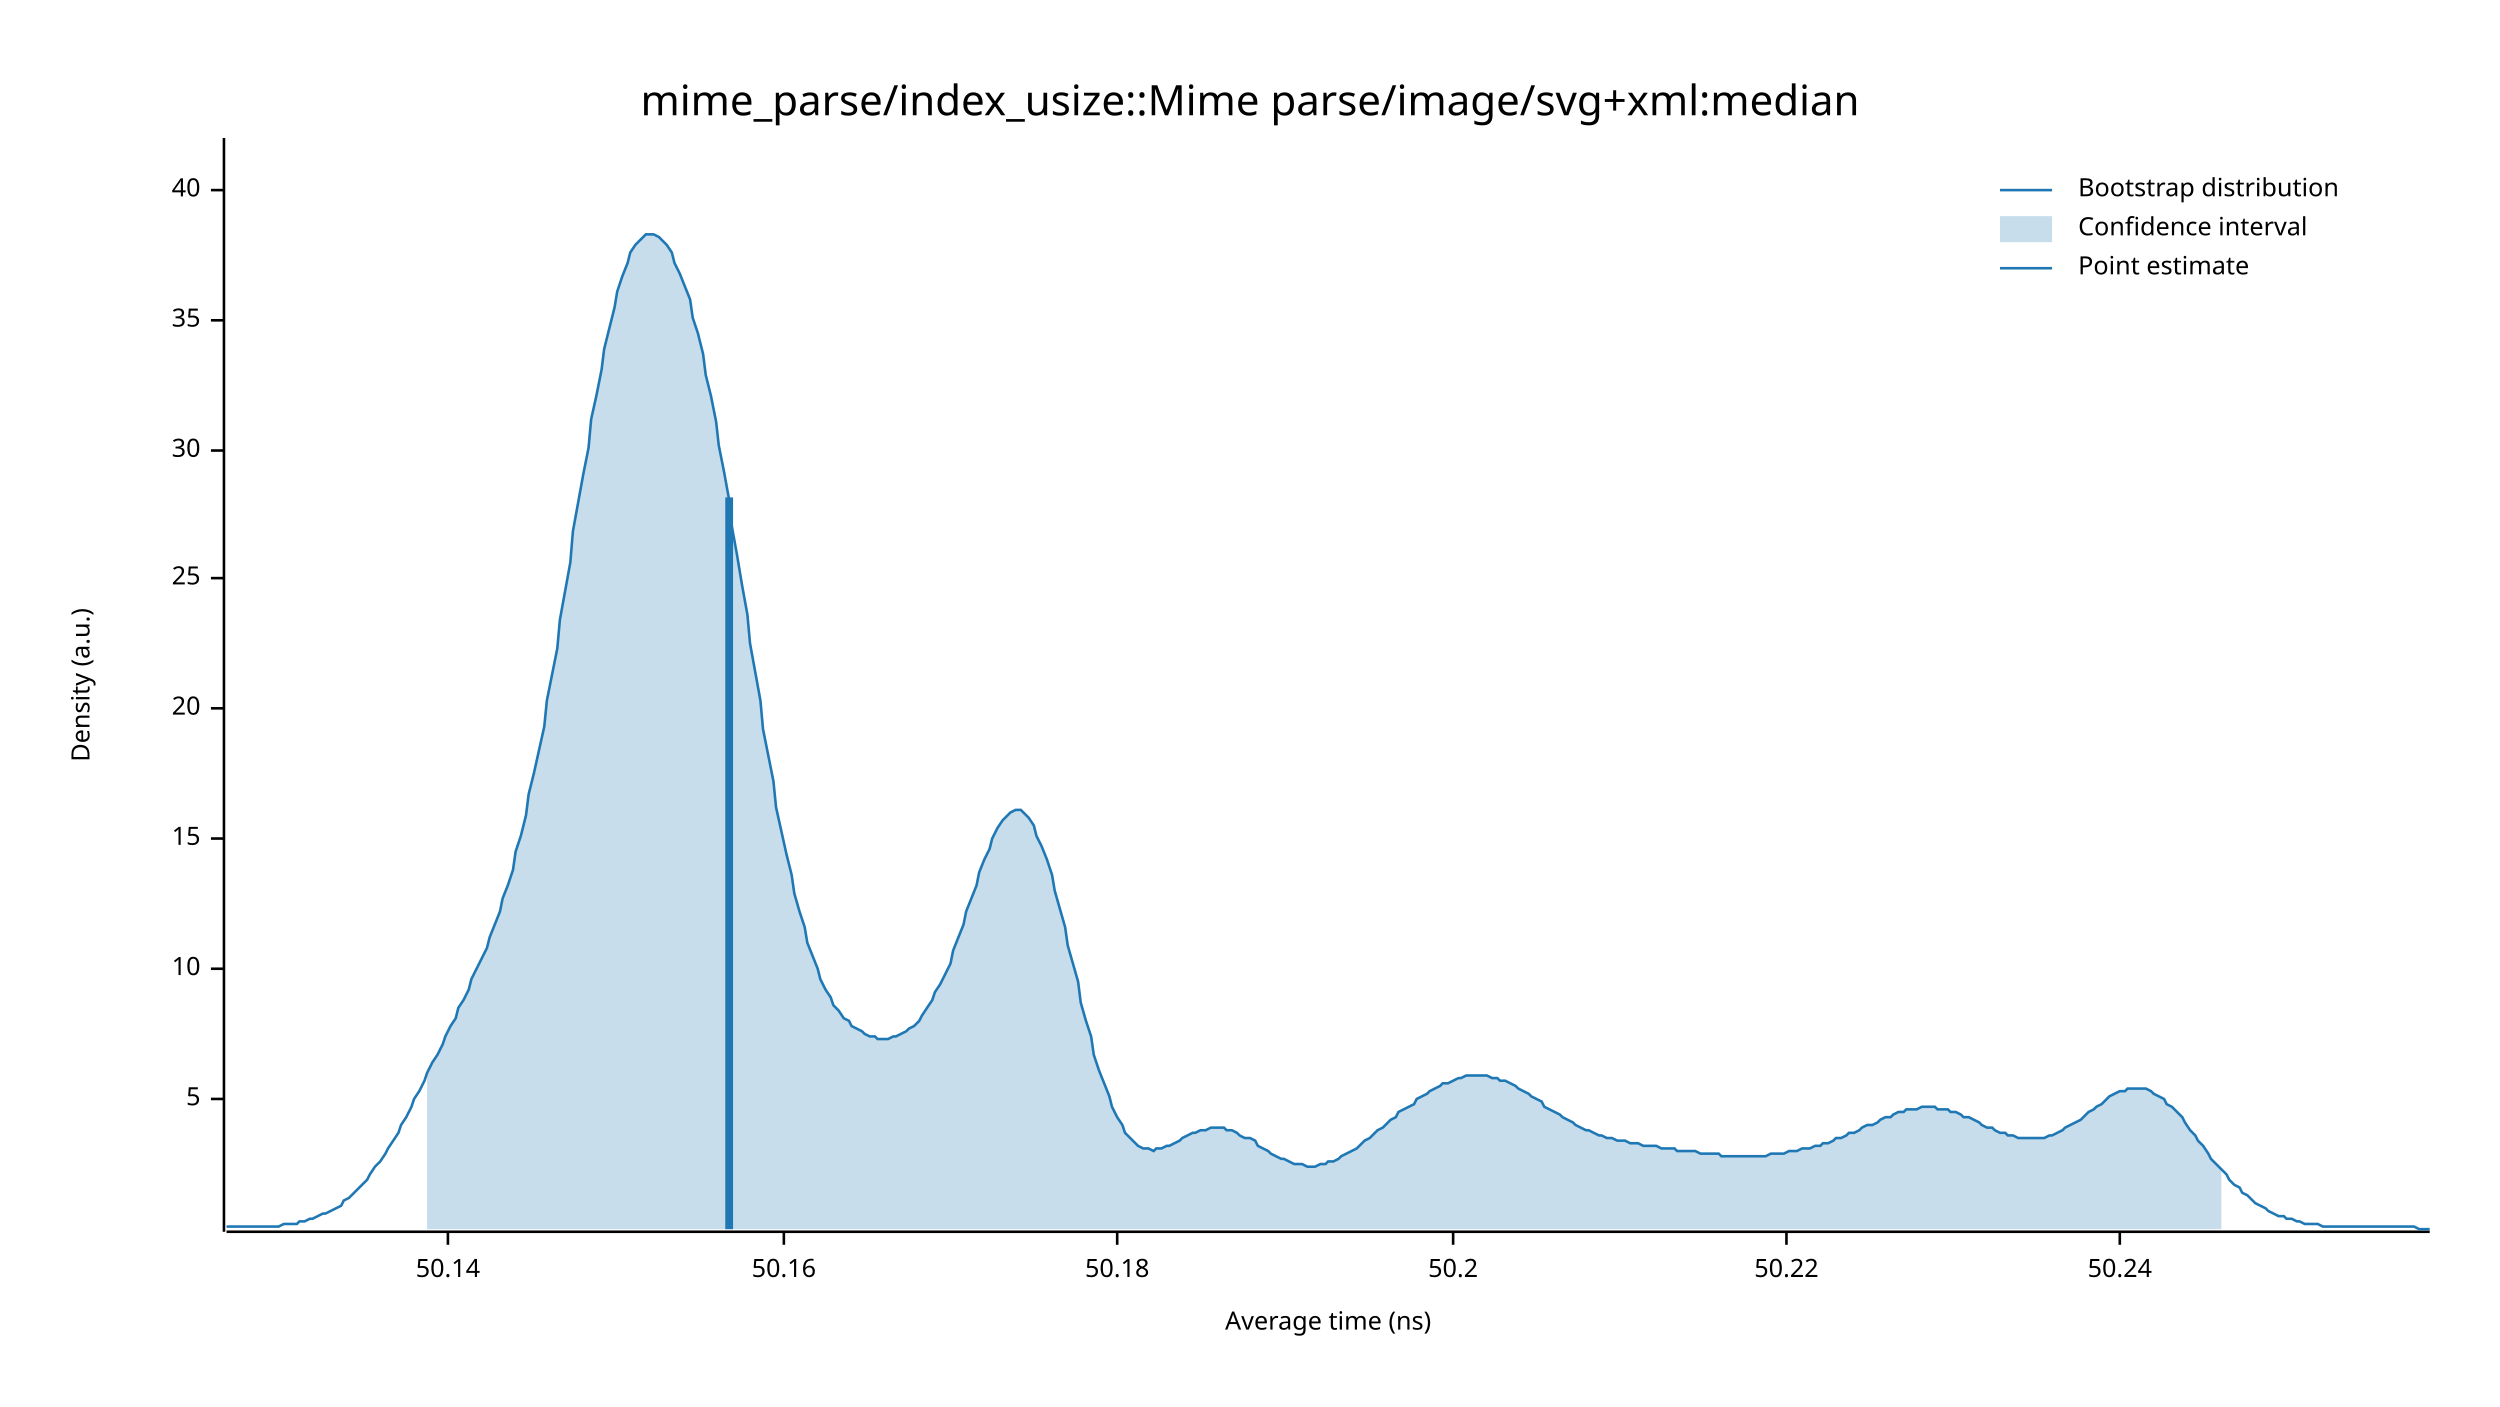
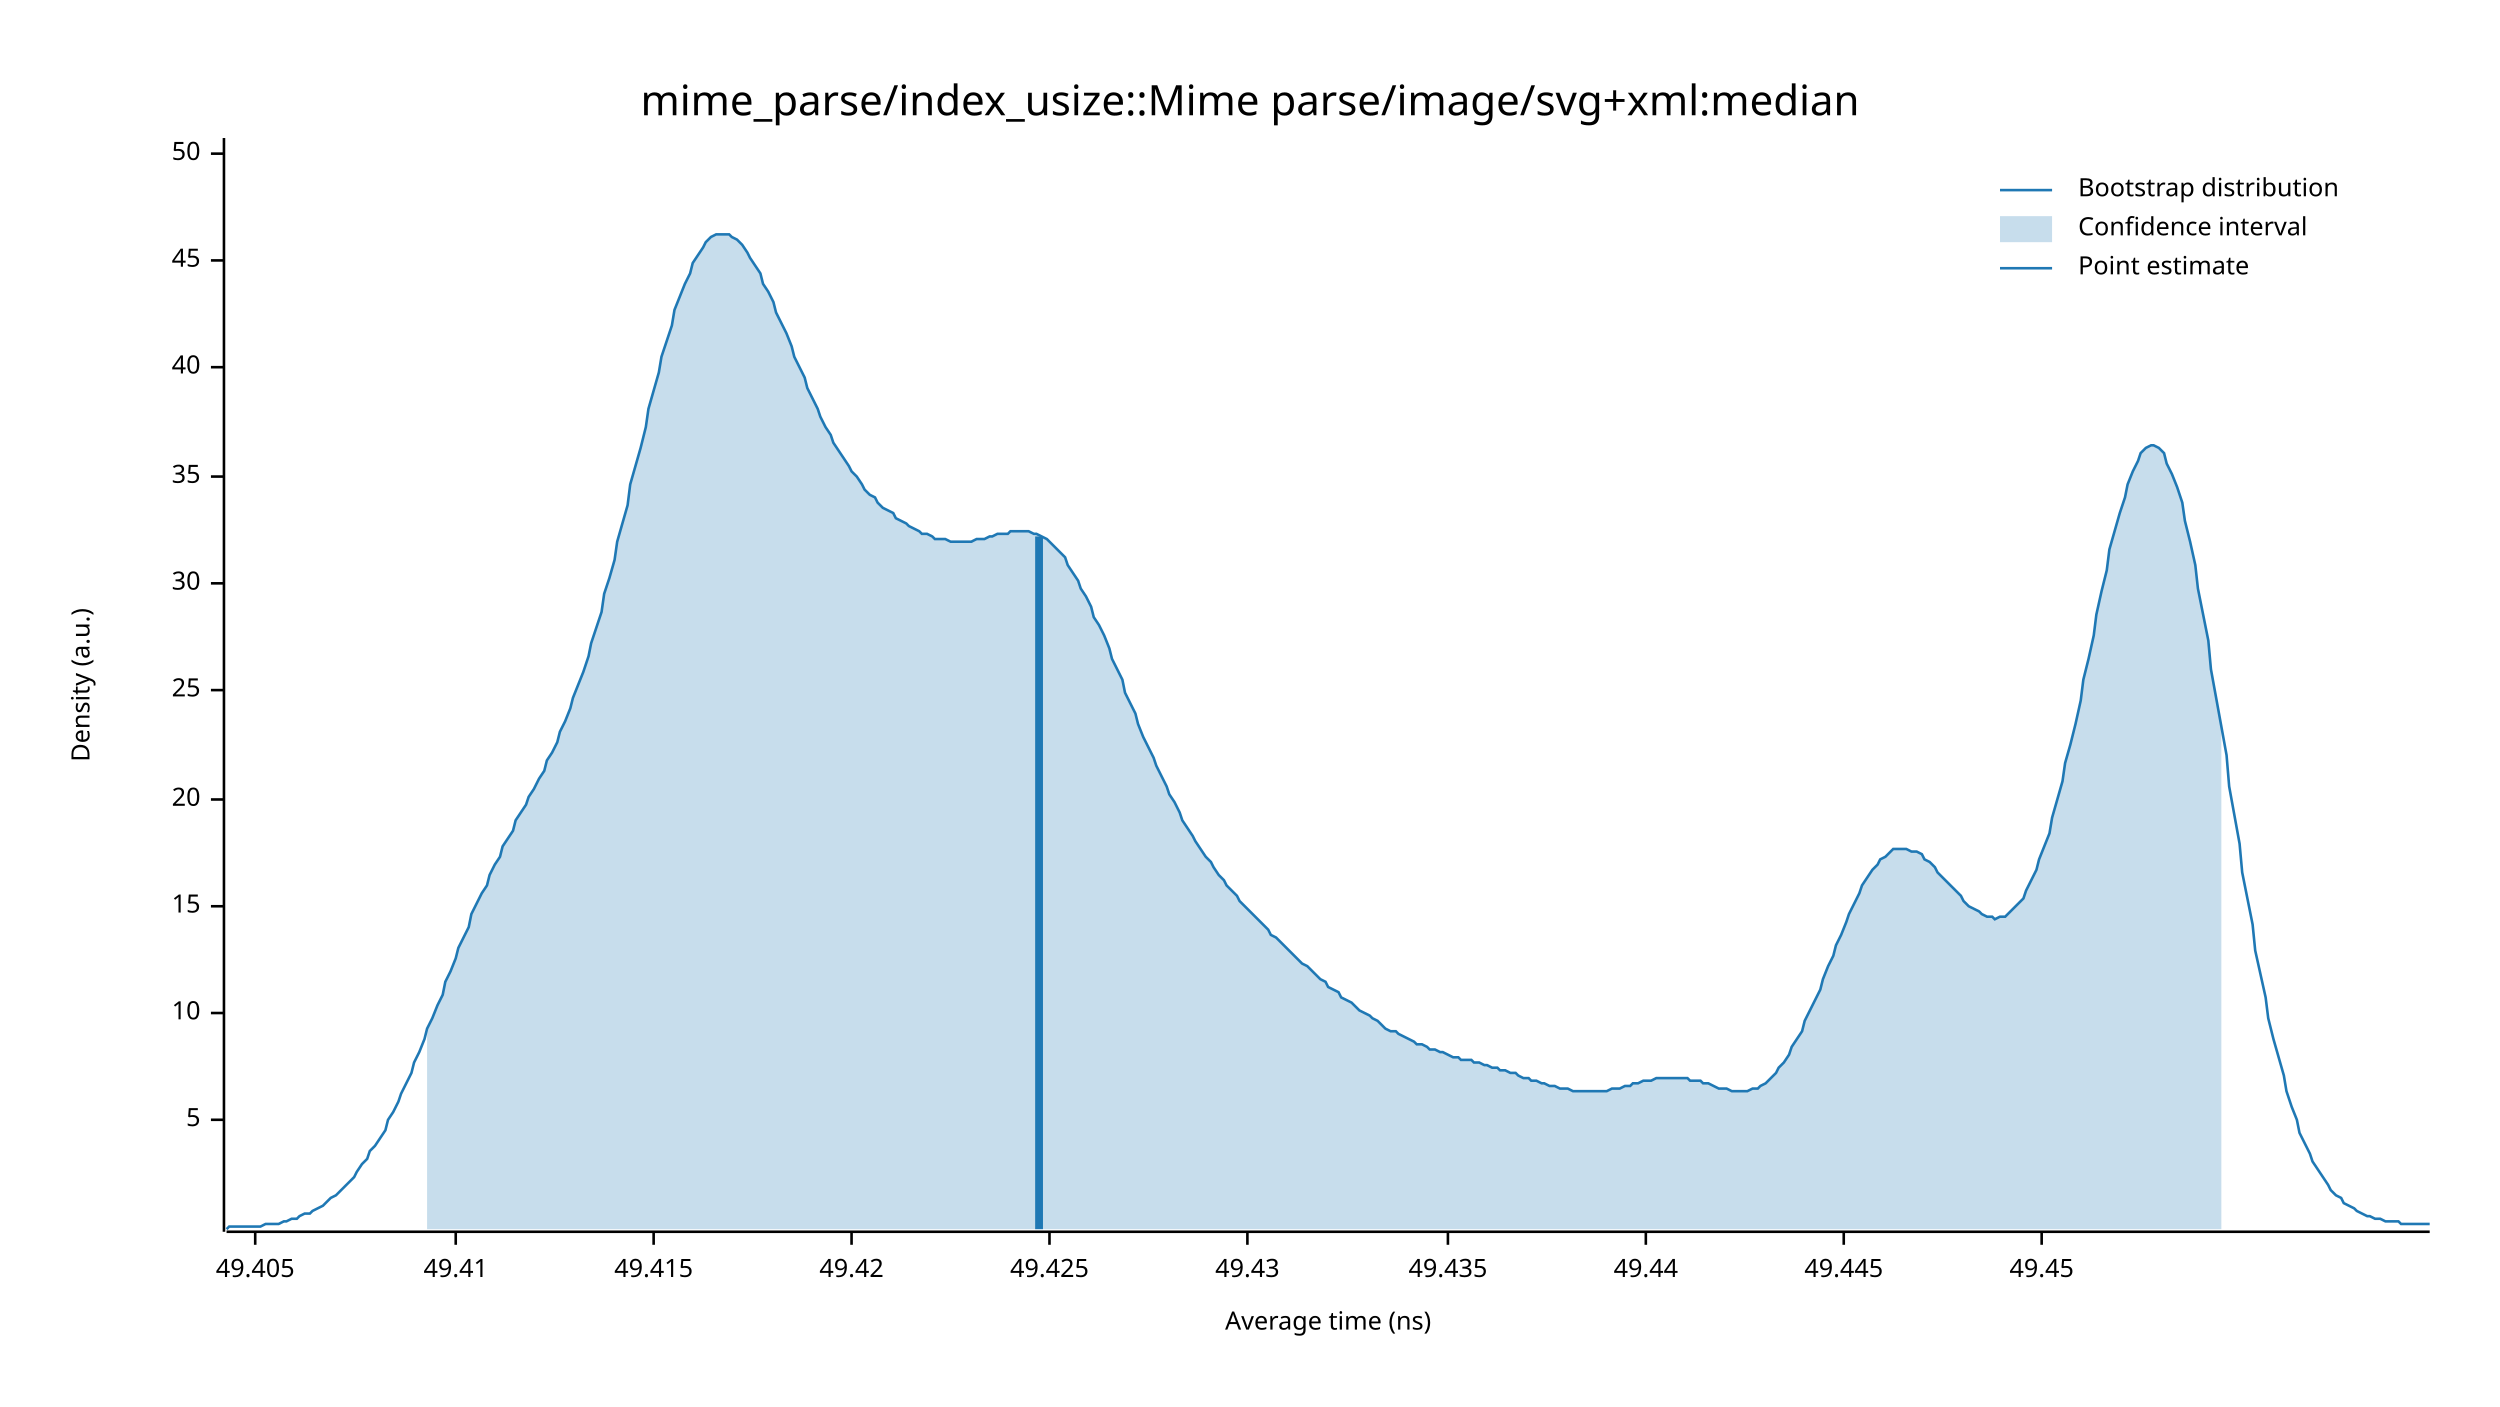
<svg xmlns="http://www.w3.org/2000/svg" width="960" height="540" viewBox="0 0 960 540">
  <text x="480" y="32" dy="0.76em" text-anchor="middle" font-family="sans-serif" font-size="16.129" opacity="1" fill="#000000">
mime_parse/index_usize::Mime parse/image/svg+xml:median
</text>
  <text x="27" y="263" dy="0.76em" text-anchor="middle" font-family="sans-serif" font-size="9.677" opacity="1" fill="#000000" transform="rotate(270, 27, 263)">
Density (a.u.)
</text>
  <text x="510" y="513" dy="-0.5ex" text-anchor="middle" font-family="sans-serif" font-size="9.677" opacity="1" fill="#000000">
Average time (ns)
</text>
  <polyline fill="none" opacity="1" stroke="#000000" stroke-width="1" points="86,53 86,473 " />
-   <text x="77" y="422" dy="0.5ex" text-anchor="end" font-family="sans-serif" font-size="9.677" opacity="1" fill="#000000">
+   <text x="77" y="430" dy="0.5ex" text-anchor="end" font-family="sans-serif" font-size="9.677" opacity="1" fill="#000000">
5
</text>
-   <polyline fill="none" opacity="1" stroke="#000000" stroke-width="1" points="81,422 86,422 " />
-   <text x="77" y="372" dy="0.5ex" text-anchor="end" font-family="sans-serif" font-size="9.677" opacity="1" fill="#000000">
+   <polyline fill="none" opacity="1" stroke="#000000" stroke-width="1" points="81,430 86,430 " />
+   <text x="77" y="389" dy="0.5ex" text-anchor="end" font-family="sans-serif" font-size="9.677" opacity="1" fill="#000000">
10
</text>
-   <polyline fill="none" opacity="1" stroke="#000000" stroke-width="1" points="81,372 86,372 " />
-   <text x="77" y="322" dy="0.5ex" text-anchor="end" font-family="sans-serif" font-size="9.677" opacity="1" fill="#000000">
+   <polyline fill="none" opacity="1" stroke="#000000" stroke-width="1" points="81,389 86,389 " />
+   <text x="77" y="348" dy="0.5ex" text-anchor="end" font-family="sans-serif" font-size="9.677" opacity="1" fill="#000000">
15
</text>
-   <polyline fill="none" opacity="1" stroke="#000000" stroke-width="1" points="81,322 86,322 " />
-   <text x="77" y="272" dy="0.5ex" text-anchor="end" font-family="sans-serif" font-size="9.677" opacity="1" fill="#000000">
+   <polyline fill="none" opacity="1" stroke="#000000" stroke-width="1" points="81,348 86,348 " />
+   <text x="77" y="307" dy="0.5ex" text-anchor="end" font-family="sans-serif" font-size="9.677" opacity="1" fill="#000000">
20
</text>
-   <polyline fill="none" opacity="1" stroke="#000000" stroke-width="1" points="81,272 86,272 " />
-   <text x="77" y="222" dy="0.5ex" text-anchor="end" font-family="sans-serif" font-size="9.677" opacity="1" fill="#000000">
+   <polyline fill="none" opacity="1" stroke="#000000" stroke-width="1" points="81,307 86,307 " />
+   <text x="77" y="265" dy="0.5ex" text-anchor="end" font-family="sans-serif" font-size="9.677" opacity="1" fill="#000000">
25
</text>
-   <polyline fill="none" opacity="1" stroke="#000000" stroke-width="1" points="81,222 86,222 " />
-   <text x="77" y="173" dy="0.5ex" text-anchor="end" font-family="sans-serif" font-size="9.677" opacity="1" fill="#000000">
+   <polyline fill="none" opacity="1" stroke="#000000" stroke-width="1" points="81,265 86,265 " />
+   <text x="77" y="224" dy="0.5ex" text-anchor="end" font-family="sans-serif" font-size="9.677" opacity="1" fill="#000000">
30
</text>
-   <polyline fill="none" opacity="1" stroke="#000000" stroke-width="1" points="81,173 86,173 " />
-   <text x="77" y="123" dy="0.5ex" text-anchor="end" font-family="sans-serif" font-size="9.677" opacity="1" fill="#000000">
+   <polyline fill="none" opacity="1" stroke="#000000" stroke-width="1" points="81,224 86,224 " />
+   <text x="77" y="183" dy="0.5ex" text-anchor="end" font-family="sans-serif" font-size="9.677" opacity="1" fill="#000000">
35
</text>
-   <polyline fill="none" opacity="1" stroke="#000000" stroke-width="1" points="81,123 86,123 " />
-   <text x="77" y="73" dy="0.5ex" text-anchor="end" font-family="sans-serif" font-size="9.677" opacity="1" fill="#000000">
+   <polyline fill="none" opacity="1" stroke="#000000" stroke-width="1" points="81,183 86,183 " />
+   <text x="77" y="141" dy="0.5ex" text-anchor="end" font-family="sans-serif" font-size="9.677" opacity="1" fill="#000000">
40
</text>
-   <polyline fill="none" opacity="1" stroke="#000000" stroke-width="1" points="81,73 86,73 " />
+   <polyline fill="none" opacity="1" stroke="#000000" stroke-width="1" points="81,141 86,141 " />
+   <text x="77" y="100" dy="0.5ex" text-anchor="end" font-family="sans-serif" font-size="9.677" opacity="1" fill="#000000">
+ 45
+ </text>
+   <polyline fill="none" opacity="1" stroke="#000000" stroke-width="1" points="81,100 86,100 " />
+   <text x="77" y="59" dy="0.5ex" text-anchor="end" font-family="sans-serif" font-size="9.677" opacity="1" fill="#000000">
+ 50
+ </text>
+   <polyline fill="none" opacity="1" stroke="#000000" stroke-width="1" points="81,59 86,59 " />
  <polyline fill="none" opacity="1" stroke="#000000" stroke-width="1" points="87,473 933,473 " />
-   <text x="172" y="483" dy="0.76em" text-anchor="middle" font-family="sans-serif" font-size="9.677" opacity="1" fill="#000000">
- 50.14
+   <text x="98" y="483" dy="0.76em" text-anchor="middle" font-family="sans-serif" font-size="9.677" opacity="1" fill="#000000">
+ 49.405
</text>
-   <polyline fill="none" opacity="1" stroke="#000000" stroke-width="1" points="172,473 172,478 " />
-   <text x="301" y="483" dy="0.76em" text-anchor="middle" font-family="sans-serif" font-size="9.677" opacity="1" fill="#000000">
- 50.16
+   <polyline fill="none" opacity="1" stroke="#000000" stroke-width="1" points="98,473 98,478 " />
+   <text x="175" y="483" dy="0.76em" text-anchor="middle" font-family="sans-serif" font-size="9.677" opacity="1" fill="#000000">
+ 49.41
</text>
-   <polyline fill="none" opacity="1" stroke="#000000" stroke-width="1" points="301,473 301,478 " />
-   <text x="429" y="483" dy="0.76em" text-anchor="middle" font-family="sans-serif" font-size="9.677" opacity="1" fill="#000000">
- 50.18
+   <polyline fill="none" opacity="1" stroke="#000000" stroke-width="1" points="175,473 175,478 " />
+   <text x="251" y="483" dy="0.76em" text-anchor="middle" font-family="sans-serif" font-size="9.677" opacity="1" fill="#000000">
+ 49.415
</text>
-   <polyline fill="none" opacity="1" stroke="#000000" stroke-width="1" points="429,473 429,478 " />
-   <text x="558" y="483" dy="0.76em" text-anchor="middle" font-family="sans-serif" font-size="9.677" opacity="1" fill="#000000">
- 50.2
+   <polyline fill="none" opacity="1" stroke="#000000" stroke-width="1" points="251,473 251,478 " />
+   <text x="327" y="483" dy="0.76em" text-anchor="middle" font-family="sans-serif" font-size="9.677" opacity="1" fill="#000000">
+ 49.42
</text>
-   <polyline fill="none" opacity="1" stroke="#000000" stroke-width="1" points="558,473 558,478 " />
-   <text x="686" y="483" dy="0.76em" text-anchor="middle" font-family="sans-serif" font-size="9.677" opacity="1" fill="#000000">
- 50.22
+   <polyline fill="none" opacity="1" stroke="#000000" stroke-width="1" points="327,473 327,478 " />
+   <text x="403" y="483" dy="0.76em" text-anchor="middle" font-family="sans-serif" font-size="9.677" opacity="1" fill="#000000">
+ 49.425
</text>
-   <polyline fill="none" opacity="1" stroke="#000000" stroke-width="1" points="686,473 686,478 " />
-   <text x="814" y="483" dy="0.76em" text-anchor="middle" font-family="sans-serif" font-size="9.677" opacity="1" fill="#000000">
- 50.24
+   <polyline fill="none" opacity="1" stroke="#000000" stroke-width="1" points="403,473 403,478 " />
+   <text x="479" y="483" dy="0.76em" text-anchor="middle" font-family="sans-serif" font-size="9.677" opacity="1" fill="#000000">
+ 49.43
</text>
-   <polyline fill="none" opacity="1" stroke="#000000" stroke-width="1" points="814,473 814,478 " />
-   <polyline fill="none" opacity="1" stroke="#1F78B4" stroke-width="1" points="87,471 88,471 90,471 92,471 93,471 95,471 97,471 98,471 100,471 102,471 103,471 105,471 107,471 109,470 110,470 112,470 114,470 115,469 117,469 119,468 120,468 122,467 124,466 125,466 127,465 129,464 131,463 132,461 134,460 136,458 137,457 139,455 141,453 142,451 144,448 146,446 148,443 149,441 151,438 153,435 154,432 156,429 158,425 159,422 161,419 163,415 164,412 166,408 168,405 170,401 171,398 173,394 175,391 176,387 178,384 180,380 181,376 183,372 185,368 187,364 188,360 190,355 192,350 193,345 195,340 197,334 198,327 200,321 202,313 203,305 205,297 207,288 209,279 210,269 212,259 214,249 215,238 217,227 219,216 220,204 222,193 224,182 226,172 227,161 229,152 231,142 232,134 234,126 236,118 237,112 239,106 241,101 242,97 244,94 246,92 248,90 249,90 251,90 253,91 254,92 256,94 258,97 259,101 261,105 263,110 265,115 266,122 268,128 270,136 271,144 273,152 275,162 276,171 278,181 280,192 281,202 283,213 285,225 287,236 288,247 290,258 292,269 293,280 295,290 297,300 298,310 300,319 302,328 304,336 305,343 307,350 309,356 310,362 312,367 314,372 315,376 317,380 319,383 320,386 322,388 324,391 326,392 327,394 329,395 331,396 332,397 334,398 336,398 337,399 339,399 341,399 343,398 344,398 346,397 348,396 349,395 351,394 353,392 354,390 356,387 358,384 359,381 361,378 363,374 365,370 366,365 368,360 370,355 371,350 373,345 375,340 376,335 378,330 380,326 381,322 383,318 385,315 387,313 388,312 390,311 392,311 393,312 395,314 397,317 398,321 400,325 402,330 404,336 405,342 407,349 409,356 410,363 412,370 414,377 415,385 417,392 419,398 420,405 422,411 424,416 426,421 427,425 429,429 431,432 432,435 434,437 436,439 437,440 439,441 441,441 443,442 444,441 446,441 448,440 449,440 451,439 453,438 454,437 456,436 458,435 459,435 461,434 463,434 465,433 466,433 468,433 470,433 471,434 473,434 475,435 476,436 478,437 480,437 482,438 483,440 485,441 487,442 488,443 490,444 492,445 493,445 495,446 497,447 498,447 500,447 502,448 504,448 505,448 507,447 509,447 510,446 512,446 514,445 515,444 517,443 519,442 521,441 522,440 524,438 526,437 527,436 529,434 531,433 532,432 534,430 536,429 537,427 539,426 541,425 543,424 544,422 546,421 548,420 549,419 551,418 553,417 554,416 556,416 558,415 560,414 561,414 563,413 565,413 566,413 568,413 570,413 571,413 573,414 575,414 576,415 578,415 580,416 582,417 583,418 585,419 587,420 588,421 590,422 592,423 593,425 595,426 597,427 599,428 600,429 602,430 604,431 605,432 607,433 609,434 610,434 612,435 614,436 615,436 617,437 619,437 621,438 622,438 624,438 626,439 627,439 629,439 631,440 632,440 634,440 636,440 638,441 639,441 641,441 643,441 644,442 646,442 648,442 649,442 651,442 653,443 654,443 656,443 658,443 660,443 661,444 663,444 665,444 666,444 668,444 670,444 671,444 673,444 675,444 676,444 678,444 680,443 682,443 683,443 685,443 687,442 688,442 690,442 692,441 693,441 695,441 697,440 699,440 700,439 702,439 704,438 705,437 707,437 709,436 710,435 712,435 714,434 715,433 717,432 719,432 721,431 722,430 724,429 726,429 727,428 729,427 731,427 732,426 734,426 736,426 738,425 739,425 741,425 743,425 744,426 746,426 748,426 749,427 751,427 753,428 754,429 756,429 758,430 760,431 761,432 763,433 765,433 766,434 768,435 770,435 771,436 773,436 775,437 777,437 778,437 780,437 782,437 783,437 785,437 787,436 788,436 790,435 792,434 793,433 795,432 797,431 799,430 800,429 802,427 804,426 805,425 807,424 809,422 810,421 812,420 814,419 816,419 817,418 819,418 821,418 822,418 824,418 826,419 827,420 829,421 831,422 832,424 834,425 836,427 838,429 839,431 841,434 843,436 844,438 846,440 848,443 849,445 851,447 853,449 855,451 856,453 858,455 860,456 861,458 863,459 865,461 866,462 868,463 870,464 871,465 873,466 875,467 877,467 878,468 880,468 882,469 883,469 885,470 887,470 888,470 890,470 892,471 894,471 895,471 897,471 899,471 900,471 902,471 904,471 905,471 907,471 909,471 910,471 912,471 914,471 916,471 917,471 919,471 921,471 922,471 924,471 926,471 927,471 929,472 931,472 933,472 " />
-   <polygon opacity="0.25" fill="#1F78B4" points="164,412 166,408 168,405 170,401 171,398 173,394 175,391 176,387 178,384 180,380 181,376 183,372 185,368 187,364 188,360 190,355 192,350 193,345 195,340 197,334 198,327 200,321 202,313 203,305 205,297 207,288 209,279 210,269 212,259 214,249 215,238 217,227 219,216 220,204 222,193 224,182 226,172 227,161 229,152 231,142 232,134 234,126 236,118 237,112 239,106 241,101 242,97 244,94 246,92 248,90 249,90 251,90 253,91 254,92 256,94 258,97 259,101 261,105 263,110 265,115 266,122 268,128 270,136 271,144 273,152 275,162 276,171 278,181 280,192 281,202 283,213 285,225 287,236 288,247 290,258 292,269 293,280 295,290 297,300 298,310 300,319 302,328 304,336 305,343 307,350 309,356 310,362 312,367 314,372 315,376 317,380 319,383 320,386 322,388 324,391 326,392 327,394 329,395 331,396 332,397 334,398 336,398 337,399 339,399 341,399 343,398 344,398 346,397 348,396 349,395 351,394 353,392 354,390 356,387 358,384 359,381 361,378 363,374 365,370 366,365 368,360 370,355 371,350 373,345 375,340 376,335 378,330 380,326 381,322 383,318 385,315 387,313 388,312 390,311 392,311 393,312 395,314 397,317 398,321 400,325 402,330 404,336 405,342 407,349 409,356 410,363 412,370 414,377 415,385 417,392 419,398 420,405 422,411 424,416 426,421 427,425 429,429 431,432 432,435 434,437 436,439 437,440 439,441 441,441 443,442 444,441 446,441 448,440 449,440 451,439 453,438 454,437 456,436 458,435 459,435 461,434 463,434 465,433 466,433 468,433 470,433 471,434 473,434 475,435 476,436 478,437 480,437 482,438 483,440 485,441 487,442 488,443 490,444 492,445 493,445 495,446 497,447 498,447 500,447 502,448 504,448 505,448 507,447 509,447 510,446 512,446 514,445 515,444 517,443 519,442 521,441 522,440 524,438 526,437 527,436 529,434 531,433 532,432 534,430 536,429 537,427 539,426 541,425 543,424 544,422 546,421 548,420 549,419 551,418 553,417 554,416 556,416 558,415 560,414 561,414 563,413 565,413 566,413 568,413 570,413 571,413 573,414 575,414 576,415 578,415 580,416 582,417 583,418 585,419 587,420 588,421 590,422 592,423 593,425 595,426 597,427 599,428 600,429 602,430 604,431 605,432 607,433 609,434 610,434 612,435 614,436 615,436 617,437 619,437 621,438 622,438 624,438 626,439 627,439 629,439 631,440 632,440 634,440 636,440 638,441 639,441 641,441 643,441 644,442 646,442 648,442 649,442 651,442 653,443 654,443 656,443 658,443 660,443 661,444 663,444 665,444 666,444 668,444 670,444 671,444 673,444 675,444 676,444 678,444 680,443 682,443 683,443 685,443 687,442 688,442 690,442 692,441 693,441 695,441 697,440 699,440 700,439 702,439 704,438 705,437 707,437 709,436 710,435 712,435 714,434 715,433 717,432 719,432 721,431 722,430 724,429 726,429 727,428 729,427 731,427 732,426 734,426 736,426 738,425 739,425 741,425 743,425 744,426 746,426 748,426 749,427 751,427 753,428 754,429 756,429 758,430 760,431 761,432 763,433 765,433 766,434 768,435 770,435 771,436 773,436 775,437 777,437 778,437 780,437 782,437 783,437 785,437 787,436 788,436 790,435 792,434 793,433 795,432 797,431 799,430 800,429 802,427 804,426 805,425 807,424 809,422 810,421 812,420 814,419 816,419 817,418 819,418 821,418 822,418 824,418 826,419 827,420 829,421 831,422 832,424 834,425 836,427 838,429 839,431 841,434 843,436 844,438 846,440 848,443 849,445 851,447 853,449 853,472 164,472 " />
-   <polyline fill="none" opacity="1" stroke="#1F78B4" stroke-width="3" points="280,472 280,191 " />
+   <polyline fill="none" opacity="1" stroke="#000000" stroke-width="1" points="479,473 479,478 " />
+   <text x="556" y="483" dy="0.76em" text-anchor="middle" font-family="sans-serif" font-size="9.677" opacity="1" fill="#000000">
+ 49.435
+ </text>
+   <polyline fill="none" opacity="1" stroke="#000000" stroke-width="1" points="556,473 556,478 " />
+   <text x="632" y="483" dy="0.76em" text-anchor="middle" font-family="sans-serif" font-size="9.677" opacity="1" fill="#000000">
+ 49.44
+ </text>
+   <polyline fill="none" opacity="1" stroke="#000000" stroke-width="1" points="632,473 632,478 " />
+   <text x="708" y="483" dy="0.76em" text-anchor="middle" font-family="sans-serif" font-size="9.677" opacity="1" fill="#000000">
+ 49.445
+ </text>
+   <polyline fill="none" opacity="1" stroke="#000000" stroke-width="1" points="708,473 708,478 " />
+   <text x="784" y="483" dy="0.76em" text-anchor="middle" font-family="sans-serif" font-size="9.677" opacity="1" fill="#000000">
+ 49.45
+ </text>
+   <polyline fill="none" opacity="1" stroke="#000000" stroke-width="1" points="784,473 784,478 " />
+   <polyline fill="none" opacity="1" stroke="#1F78B4" stroke-width="1" points="87,472 88,471 90,471 92,471 93,471 95,471 97,471 98,471 100,471 102,470 103,470 105,470 107,470 109,469 110,469 112,468 114,468 115,467 117,466 119,466 120,465 122,464 124,463 125,462 127,460 129,459 131,457 132,456 134,454 136,452 137,450 139,447 141,445 142,442 144,440 146,437 148,434 149,430 151,427 153,423 154,420 156,416 158,412 159,408 161,404 163,399 164,395 166,391 168,386 170,382 171,377 173,373 175,368 176,364 178,360 180,356 181,351 183,347 185,343 187,340 188,336 190,332 192,329 193,325 195,322 197,319 198,315 200,312 202,309 203,306 205,303 207,299 209,296 210,292 212,289 214,285 215,281 217,277 219,272 220,268 222,263 224,258 226,252 227,247 229,241 231,235 232,228 234,222 236,215 237,208 239,201 241,194 242,186 244,179 246,172 248,164 249,157 251,150 253,143 254,137 256,131 258,125 259,119 261,114 263,109 265,105 266,101 268,98 270,95 271,93 273,91 275,90 276,90 278,90 280,90 281,91 283,92 285,94 287,97 288,99 290,102 292,105 293,109 295,112 297,116 298,120 300,124 302,128 304,133 305,137 307,141 309,145 310,149 312,153 314,157 315,160 317,164 319,167 320,170 322,173 324,176 326,179 327,181 329,183 331,186 332,188 334,190 336,191 337,193 339,195 341,196 343,197 344,199 346,200 348,201 349,202 351,203 353,204 354,205 356,205 358,206 359,207 361,207 363,207 365,208 366,208 368,208 370,208 371,208 373,208 375,207 376,207 378,207 380,206 381,206 383,205 385,205 387,205 388,204 390,204 392,204 393,204 395,204 397,205 398,205 400,206 402,207 404,209 405,210 407,212 409,214 410,217 412,220 414,223 415,226 417,229 419,233 420,237 422,240 424,244 426,249 427,253 429,257 431,261 432,266 434,270 436,274 437,278 439,283 441,287 443,291 444,294 446,298 448,302 449,305 451,308 453,312 454,315 456,318 458,321 459,323 461,326 463,329 465,331 466,333 468,336 470,338 471,340 473,342 475,344 476,346 478,348 480,350 482,352 483,353 485,355 487,357 488,359 490,360 492,362 493,363 495,365 497,367 498,368 500,370 502,371 504,373 505,374 507,376 509,377 510,379 512,380 514,381 515,383 517,384 519,385 521,387 522,388 524,389 526,390 527,391 529,392 531,394 532,395 534,396 536,396 537,397 539,398 541,399 543,400 544,401 546,401 548,402 549,403 551,403 553,404 554,404 556,405 558,406 560,406 561,407 563,407 565,407 566,408 568,408 570,409 571,409 573,410 575,410 576,411 578,411 580,412 582,412 583,413 585,414 587,414 588,415 590,415 592,416 593,416 595,417 597,417 599,418 600,418 602,418 604,419 605,419 607,419 609,419 610,419 612,419 614,419 615,419 617,419 619,418 621,418 622,418 624,417 626,417 627,416 629,416 631,415 632,415 634,415 636,414 638,414 639,414 641,414 643,414 644,414 646,414 648,414 649,415 651,415 653,415 654,416 656,416 658,417 660,418 661,418 663,418 665,419 666,419 668,419 670,419 671,419 673,418 675,418 676,417 678,416 680,414 682,412 683,410 685,408 687,405 688,402 690,399 692,396 693,392 695,388 697,384 699,380 700,376 702,371 704,367 705,363 707,359 709,354 710,351 712,347 714,343 715,340 717,337 719,334 721,332 722,330 724,329 726,327 727,326 729,326 731,326 732,326 734,327 736,327 738,328 739,330 741,331 743,333 744,335 746,337 748,339 749,340 751,342 753,344 754,346 756,348 758,349 760,350 761,351 763,352 765,352 766,353 768,352 770,352 771,351 773,349 775,347 777,345 778,342 780,338 782,334 783,330 785,325 787,320 788,314 790,307 792,300 793,293 795,286 797,278 799,269 800,261 802,253 804,244 805,236 807,227 809,219 810,211 812,204 814,197 816,191 817,186 819,181 821,177 822,174 824,172 826,171 827,171 829,172 831,174 832,178 834,182 836,187 838,193 839,200 841,208 843,217 844,226 846,236 848,246 849,257 851,268 853,279 855,290 856,302 858,313 860,324 861,335 863,345 865,355 866,365 868,374 870,383 871,391 873,399 875,406 877,413 878,419 880,425 882,430 883,435 885,439 887,443 888,446 890,449 892,452 894,455 895,457 897,459 899,460 900,462 902,463 904,464 905,465 907,466 909,467 910,467 912,468 914,468 916,469 917,469 919,469 921,469 922,470 924,470 926,470 927,470 929,470 931,470 933,470 " />
+   <polygon opacity="0.25" fill="#1F78B4" points="164,395 166,391 168,386 170,382 171,377 173,373 175,368 176,364 178,360 180,356 181,351 183,347 185,343 187,340 188,336 190,332 192,329 193,325 195,322 197,319 198,315 200,312 202,309 203,306 205,303 207,299 209,296 210,292 212,289 214,285 215,281 217,277 219,272 220,268 222,263 224,258 226,252 227,247 229,241 231,235 232,228 234,222 236,215 237,208 239,201 241,194 242,186 244,179 246,172 248,164 249,157 251,150 253,143 254,137 256,131 258,125 259,119 261,114 263,109 265,105 266,101 268,98 270,95 271,93 273,91 275,90 276,90 278,90 280,90 281,91 283,92 285,94 287,97 288,99 290,102 292,105 293,109 295,112 297,116 298,120 300,124 302,128 304,133 305,137 307,141 309,145 310,149 312,153 314,157 315,160 317,164 319,167 320,170 322,173 324,176 326,179 327,181 329,183 331,186 332,188 334,190 336,191 337,193 339,195 341,196 343,197 344,199 346,200 348,201 349,202 351,203 353,204 354,205 356,205 358,206 359,207 361,207 363,207 365,208 366,208 368,208 370,208 371,208 373,208 375,207 376,207 378,207 380,206 381,206 383,205 385,205 387,205 388,204 390,204 392,204 393,204 395,204 397,205 398,205 400,206 402,207 404,209 405,210 407,212 409,214 410,217 412,220 414,223 415,226 417,229 419,233 420,237 422,240 424,244 426,249 427,253 429,257 431,261 432,266 434,270 436,274 437,278 439,283 441,287 443,291 444,294 446,298 448,302 449,305 451,308 453,312 454,315 456,318 458,321 459,323 461,326 463,329 465,331 466,333 468,336 470,338 471,340 473,342 475,344 476,346 478,348 480,350 482,352 483,353 485,355 487,357 488,359 490,360 492,362 493,363 495,365 497,367 498,368 500,370 502,371 504,373 505,374 507,376 509,377 510,379 512,380 514,381 515,383 517,384 519,385 521,387 522,388 524,389 526,390 527,391 529,392 531,394 532,395 534,396 536,396 537,397 539,398 541,399 543,400 544,401 546,401 548,402 549,403 551,403 553,404 554,404 556,405 558,406 560,406 561,407 563,407 565,407 566,408 568,408 570,409 571,409 573,410 575,410 576,411 578,411 580,412 582,412 583,413 585,414 587,414 588,415 590,415 592,416 593,416 595,417 597,417 599,418 600,418 602,418 604,419 605,419 607,419 609,419 610,419 612,419 614,419 615,419 617,419 619,418 621,418 622,418 624,417 626,417 627,416 629,416 631,415 632,415 634,415 636,414 638,414 639,414 641,414 643,414 644,414 646,414 648,414 649,415 651,415 653,415 654,416 656,416 658,417 660,418 661,418 663,418 665,419 666,419 668,419 670,419 671,419 673,418 675,418 676,417 678,416 680,414 682,412 683,410 685,408 687,405 688,402 690,399 692,396 693,392 695,388 697,384 699,380 700,376 702,371 704,367 705,363 707,359 709,354 710,351 712,347 714,343 715,340 717,337 719,334 721,332 722,330 724,329 726,327 727,326 729,326 731,326 732,326 734,327 736,327 738,328 739,330 741,331 743,333 744,335 746,337 748,339 749,340 751,342 753,344 754,346 756,348 758,349 760,350 761,351 763,352 765,352 766,353 768,352 770,352 771,351 773,349 775,347 777,345 778,342 780,338 782,334 783,330 785,325 787,320 788,314 790,307 792,300 793,293 795,286 797,278 799,269 800,261 802,253 804,244 805,236 807,227 809,219 810,211 812,204 814,197 816,191 817,186 819,181 821,177 822,174 824,172 826,171 827,171 829,172 831,174 832,178 834,182 836,187 838,193 839,200 841,208 843,217 844,226 846,236 848,246 849,257 851,268 853,279 853,472 164,472 " />
+   <polyline fill="none" opacity="1" stroke="#1F78B4" stroke-width="3" points="399,472 399,206 " />
  <text x="798" y="68" dy="0.76em" text-anchor="start" font-family="sans-serif" font-size="9.677" opacity="1" fill="#000000">
Bootstrap distribution
</text>
  <text x="798" y="83" dy="0.76em" text-anchor="start" font-family="sans-serif" font-size="9.677" opacity="1" fill="#000000">
Confidence interval
</text>
  <text x="798" y="98" dy="0.76em" text-anchor="start" font-family="sans-serif" font-size="9.677" opacity="1" fill="#000000">
Point estimate
</text>
  <polyline fill="none" opacity="1" stroke="#1F78B4" stroke-width="1" points="768,73 788,73 " />
  <rect x="768" y="83" width="20" height="10" opacity="0.25" fill="#1F78B4" stroke="none" />
  <polyline fill="none" opacity="1" stroke="#1F78B4" stroke-width="1" points="768,103 788,103 " />
</svg>
